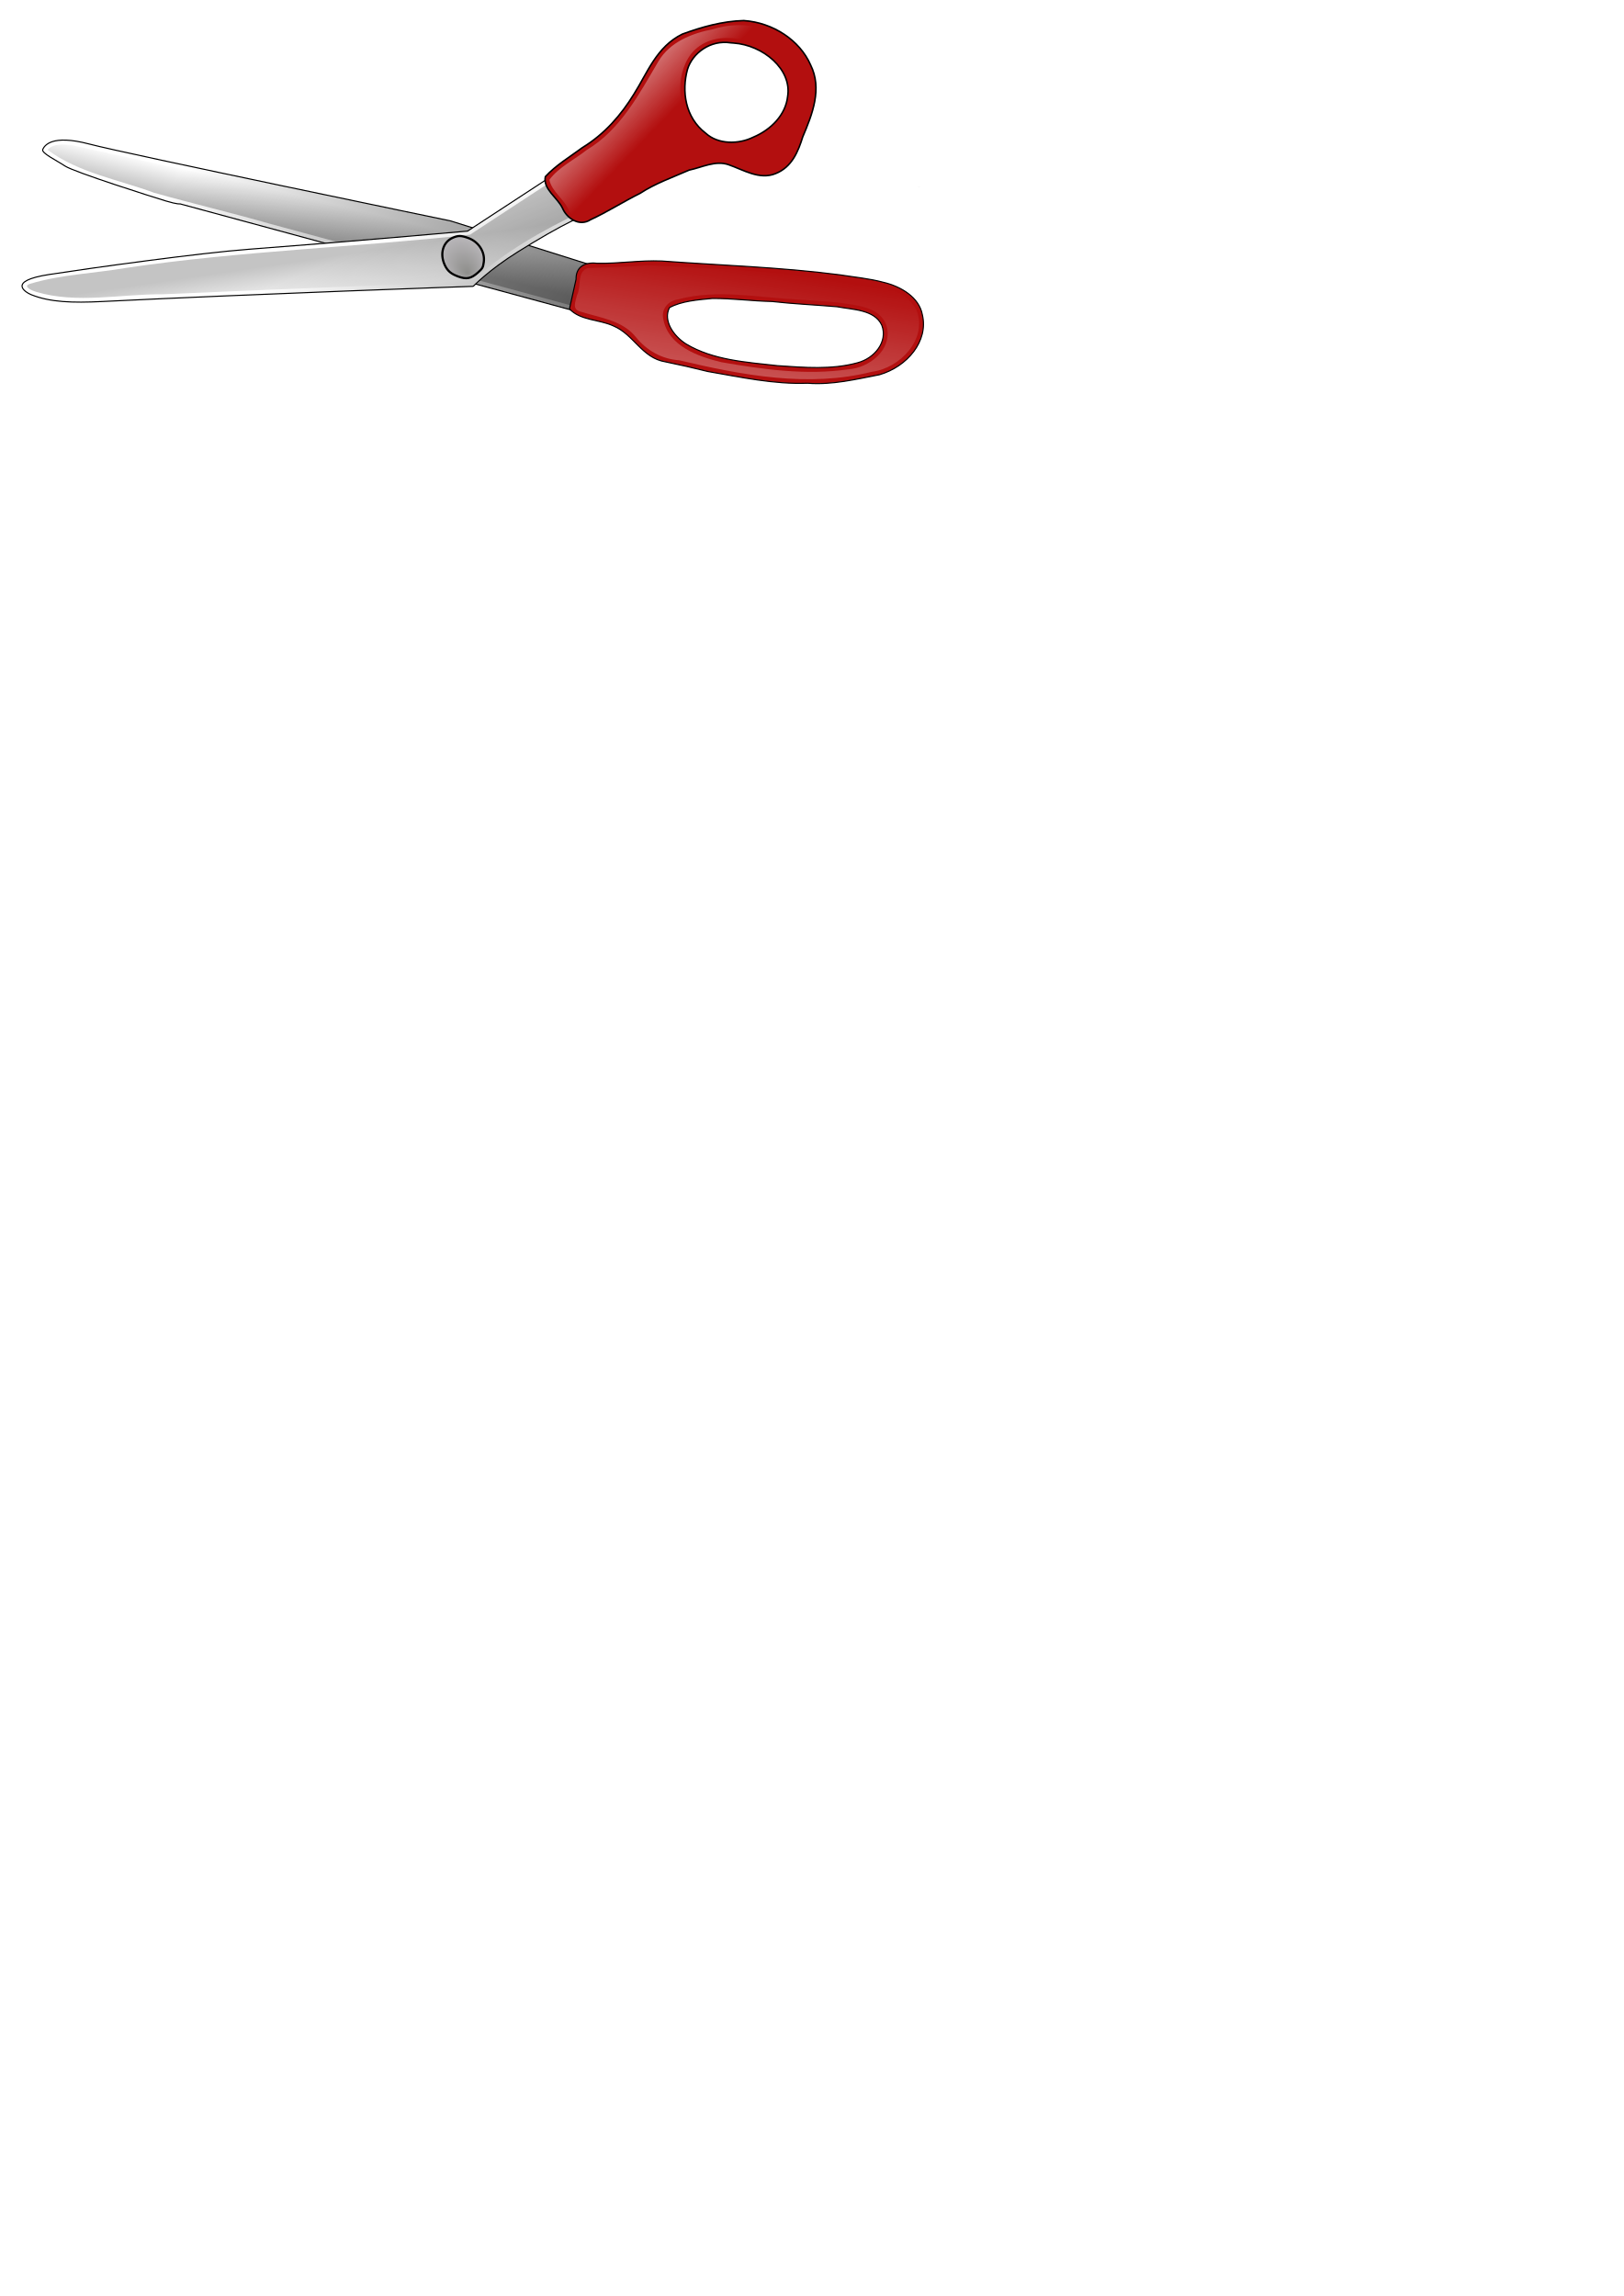
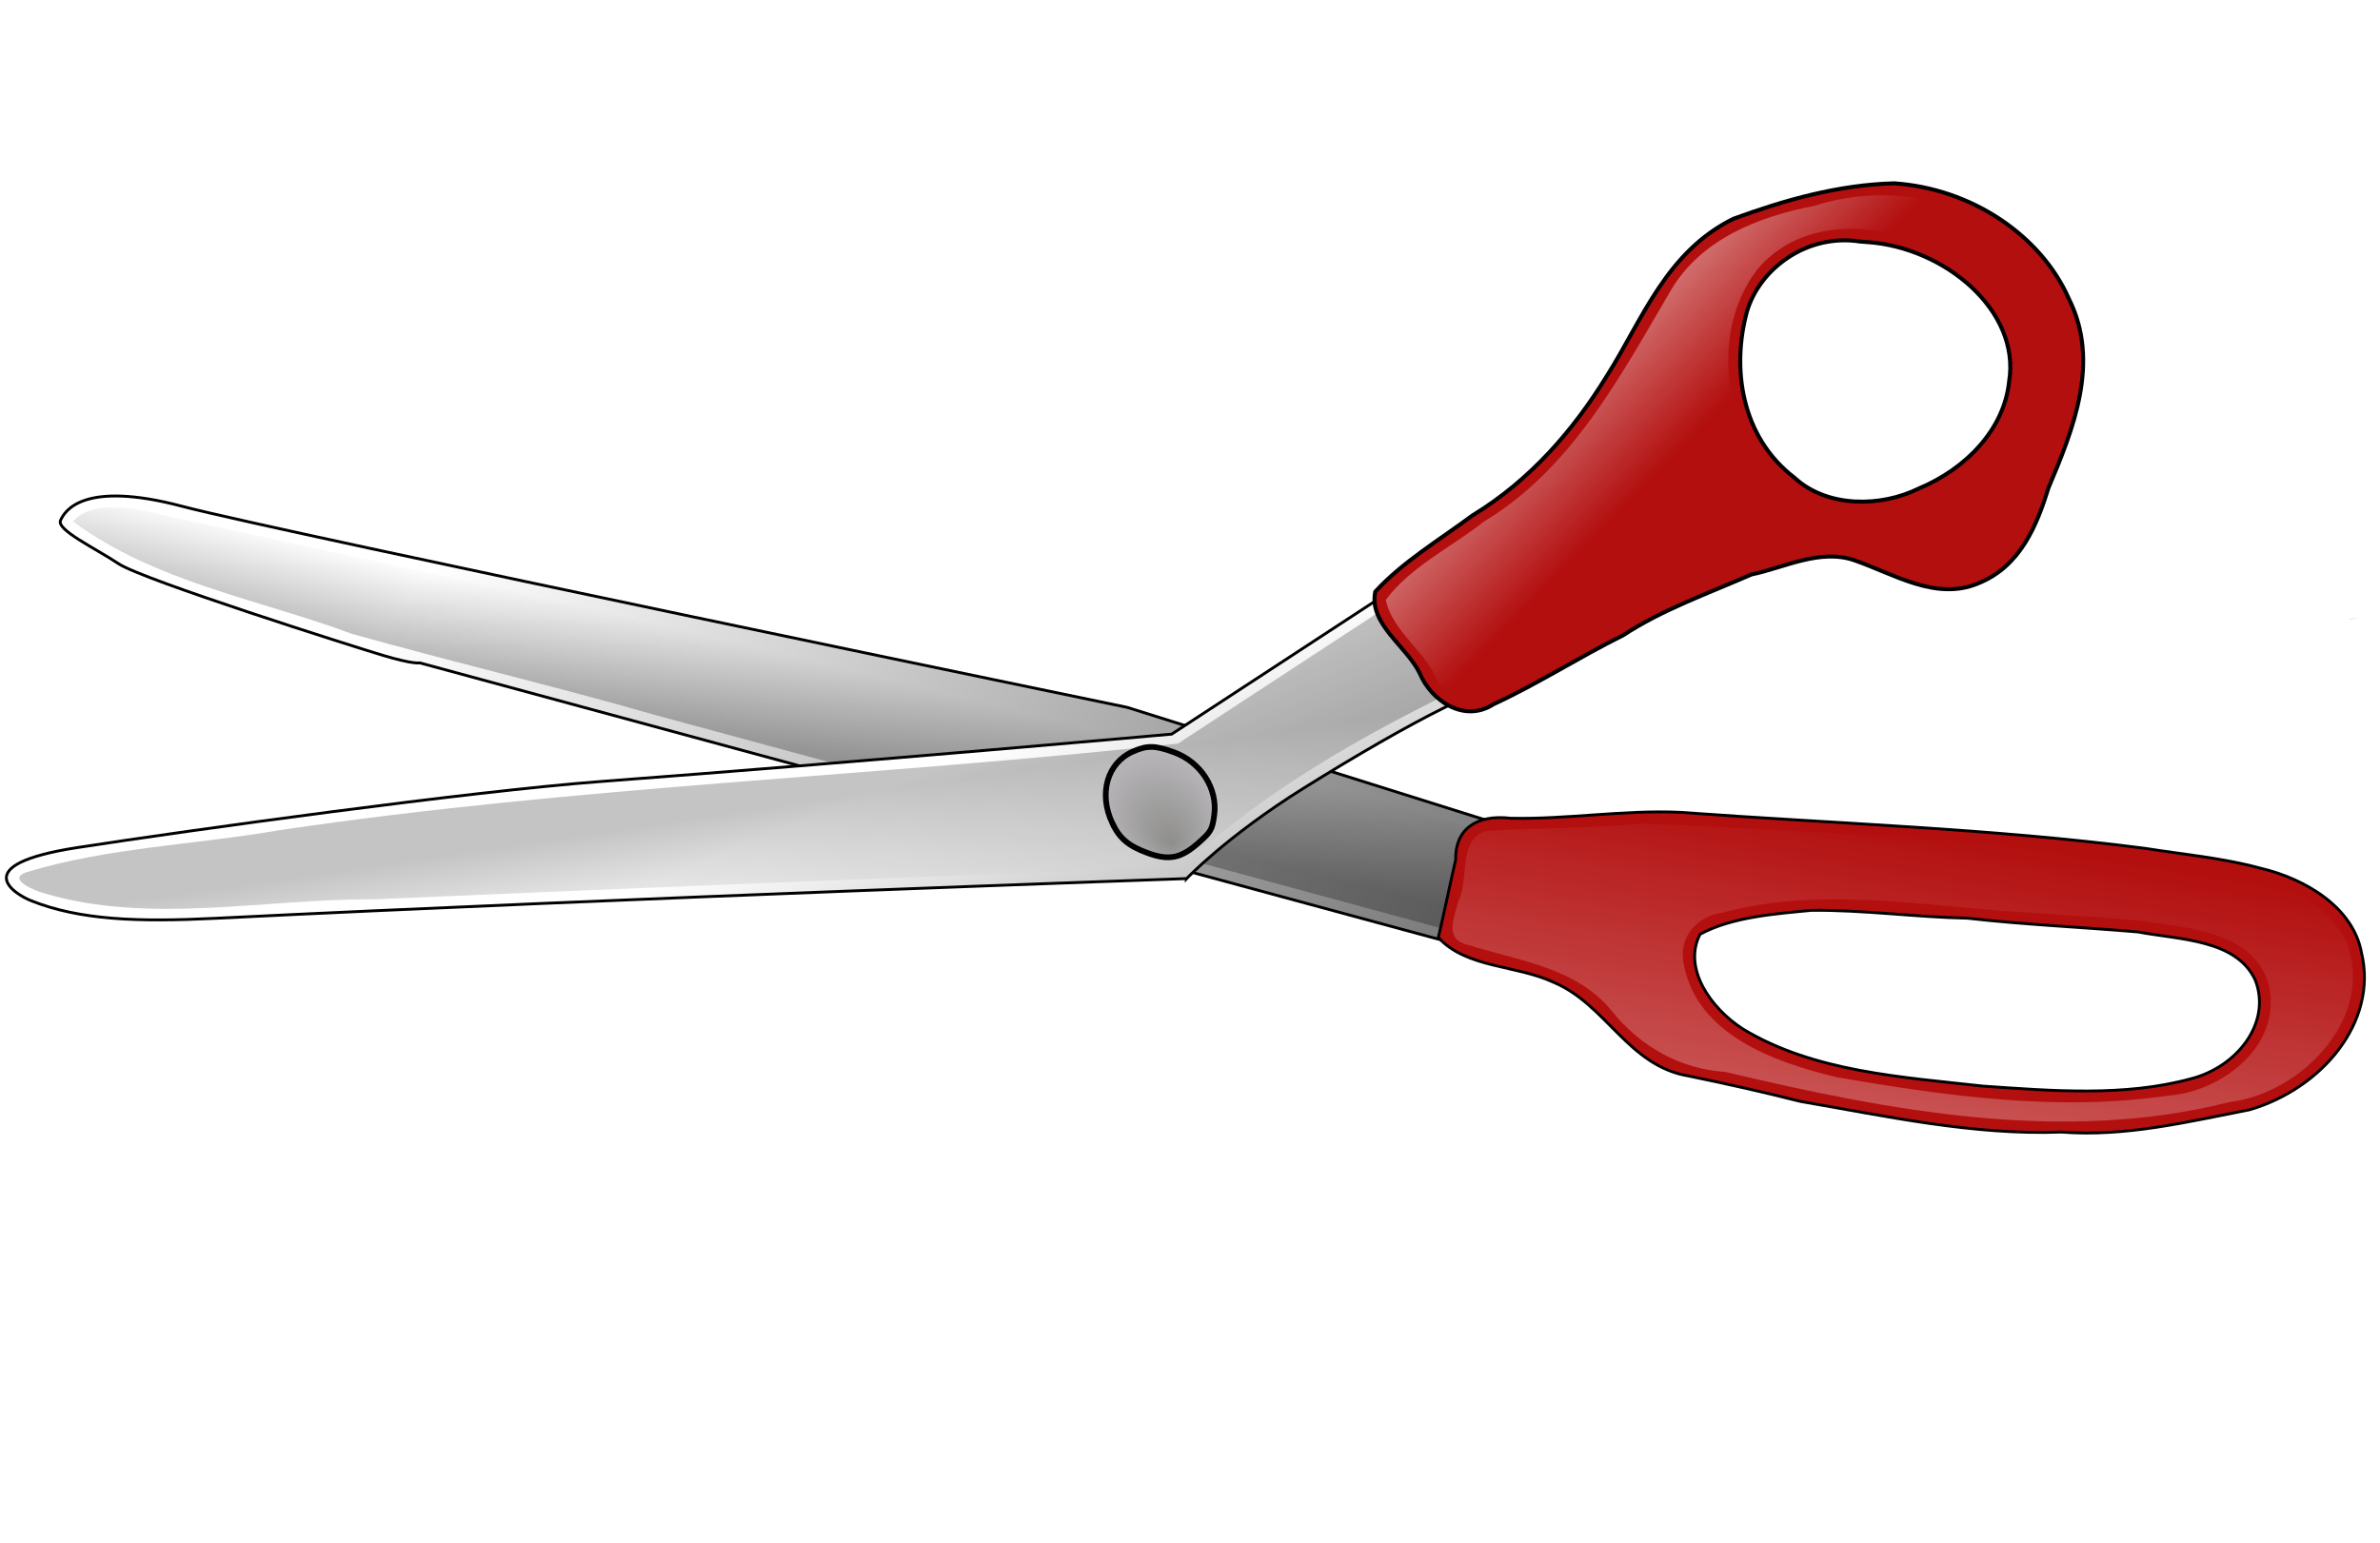
- <svg xmlns="http://www.w3.org/2000/svg" xmlns:xlink="http://www.w3.org/1999/xlink" viewBox="0 0 744.094 1052.362">
+ <svg xmlns="http://www.w3.org/2000/svg" xmlns:xlink="http://www.w3.org/1999/xlink" viewBox="8.99 -22.69 416.94 270.32">
  <defs>
    <linearGradient id="a">
      <stop offset="0" />
      <stop stop-opacity="0" offset="1" />
    </linearGradient>
    <linearGradient id="b">
      <stop stop-color="#fff" offset="0" />
      <stop stop-color="#fff" stop-opacity="0" offset="1" />
    </linearGradient>
    <linearGradient id="i" x1="209.89" x2="256.28" y1="314.44" y2="381.36" gradientTransform="matrix(.43858 -.30866 .2696 .38308 46.988 127.98)" gradientUnits="userSpaceOnUse">
      <stop stop-color="#fff" offset="0" />
      <stop stop-color="#c0c0c0" offset="1" />
    </linearGradient>
    <linearGradient id="f" x1="122.94" x2="309.23" y1="144.34" y2="253.04" gradientUnits="userSpaceOnUse">
      <stop stop-color="#fff" offset="0" />
      <stop stop-color="#616161" offset="1" />
    </linearGradient>
    <linearGradient id="h" x1="197.72" x2="212.81" y1="229.79" y2="241.4" gradientUnits="userSpaceOnUse" xlink:href="#a" />
    <linearGradient id="g" x1="249.24" x2="270.31" gradientUnits="userSpaceOnUse" xlink:href="#b" />
    <linearGradient id="e" x1="182.06" x2="183.66" y1="179.21" y2="163.76" gradientUnits="userSpaceOnUse" xlink:href="#a" />
    <linearGradient id="d" x1="385.73" x2="387.28" y1="235.87" y2="167.12" gradientUnits="userSpaceOnUse" xlink:href="#b" />
    <radialGradient id="c" cx="992.69" cy="111.55" r="19.209" fx="1001.5" fy="117.52" gradientTransform="matrix(.75727 -8.9465e-6 9.804e-6 .6331 -503.97 109.07)" gradientUnits="userSpaceOnUse">
      <stop stop-color="#8e8e8b" offset="0" />
      <stop stop-color="#c3c0c5" offset="1" />
    </radialGradient>
  </defs>
  <path d="m422.16 85.45c-1.866 0.468-2.381 0.683 0 0z" />
  <g transform="matrix(.99104 .13358 -.13358 .99104 -9.1692 -93.737)">
    <path d="m308.98 176.35-2.022 22.075-191.07-25.166s-1.011 0.442-6.571-0.441-43.47-7.505-48.02-9.713-11.626-4.415-11.12-6.181 3.033-7.505 20.724-5.298 168.83 12.803 168.83 12.803l69.249 11.92z" fill="url(#f)" fill-rule="evenodd" stroke="#000" stroke-width=".501" />
    <path d="m62.531 153.16c-3.574 0.221-8.028 0.423-10.156 3.656 15.554 8.607 33.91 9.137 51.018 12.986 17.983 2.54 36.193 4.29 54.372 6.97l147.39 19.42 1.656-18.188c-24.768-3.825-49.327-9.372-74.233-12.056-56.679-3.966-113.38-8.114-169.99-12.79l-0.063 0.002z" fill="url(#e)" fill-rule="evenodd" opacity=".267" />
    <path d="m419.67 165.09c-27.262 0.146-54.377 2.978-81.543 4.63-9.911 0.9-19.347 3.877-29.215 4.989-6.168 0.104-9.403 3.304-8.581 8.529-0.442 4.622-0.725 9.254-1.19 13.874 5.607 4.685 14.21 2.925 21.055 5.079 9.745 2.618 14.903 12.831 25.743 13.114 6.658 0.458 13.302 1.038 19.907 1.793 15.329 0.564 30.854 1.843 46.034-0.785 11.278-0.641 21.717-4.76 32.107-8.264 12.082-5.347 20.326-18.279 15.769-29.95-2.467-7.52-11.239-11.463-19.593-12.271-6.783-0.892-13.662-0.571-20.493-0.736zm0.855 14.682c7.337 0.397 17.202-1.048 21.463 5.641 3.843 7.021-1.153 15.485-8.854 18.604-11.123 4.707-23.818 5.359-35.952 6.152-14.368 0.328-29.691 1.471-42.983-4.285-6.118-2.846-11.944-9.167-9.694-15.461 5.066-3.717 12.349-5.254 18.789-6.764 9.027-1.308 18.233-1.247 27.282-2.285 10.004-0.209 19.966-1.118 29.949-1.603z" fill="#b30f0f" stroke="#000" stroke-width=".501" />
    <path d="m417.16 167.12c-28.462 0.622-56.999 2.83-85.265 5.429-8.923 2.047-18.108 3.206-27.016 4.946-4.744 2.348-1.623 8.83-3.125 12.844-0.339 3.07-1.57 6.982 2.656 7.344 9.085 1.609 19.372 1.331 26.562 8.125 5.733 5.437 13.175 8.493 21.152 7.931 29.503 2.923 60.378 4.601 88.296-6.591 12.485-3.304 23.371-18.348 16.395-30.746-8.908-12.064-26.701-8.46-39.656-9.281zm3.344 10.656c8.266 0.168 20.088-1.006 23.969 8.25 3.724 10.035-5.619 19.55-14.969 21.469-18.718 5.37-38.75 5.285-58.121 4.535-10.989-1.138-25.036-4.104-28.973-15.941-1.692-4.497 1.048-8.711 5.469-9.938 17.27-7.229 36.518-5.721 54.842-7.309 5.928-0.343 11.849-0.822 17.783-1.066z" fill="url(#d)" opacity=".389" />
  </g>
  <g transform="matrix(.71897 .69504 -.69504 .71897 158.8 -183.57)">
    <path d="m260.56 185.98s-68.447 70.906-117.49 123.26c-9.289 9.914-16.878 16.765-25.394 20.24-2.606 1.063-12.658 3.545-0.593-12.363s42.704-55.003 57.873-72.043c30.337-34.08 66.129-75.471 66.129-75.471l12.044-53.063 25.238 6.372c-2.595-2.701-8.853 16.458-14.086 37.465-3.833 15.386-3.718 25.607-3.718 25.607z" fill="url(#i)" fill-rule="evenodd" stroke="#000" stroke-width=".501" />
    <path d="m243.03 170.03c-33.644 40.514-70.515 78.496-102.61 120.29-8.824 12.098-19.535 23.074-26.795 36.179-1.644 3.321 3.526 1.157 4.781 0.469 17.289-8.997 28.357-26.105 42.344-39.438 32.471-34.252 65.085-68.368 97.812-102.38 1.063-19.904 6.949-39.513 13.781-57.938 4.045-4.944-3.683-4.141-7.103-5.571-6.631-2.351-12.987-4.254-12.414 5.123l-9.796 43.26z" fill="url(#h)" fill-rule="evenodd" opacity=".233" />
    <path d="m265.01 12.248c-6.862 6.99-11.797 15.517-15.923 24.021-4.456 12.383 0.83 23.819 3.178 35.17 2.408 10.875 3.087 22.498 0.068 34.017-1.179 7.129-3.134 14.312-2.954 21.414 3.158 4.937 10.589 3.001 15.661 4.911 4.565 1.948 11.553 0.932 12.949-5.147 3.119-8.053 5.039-16.359 7.92-24.453 1.788-7.973 5.607-15.606 8.757-23.279 3.344-4.912 5.484-11.682 11.296-14.348 6.508-3.027 15.144-4.744 18.309-12.058 3.348-7.366 0.306-14.633-2.754-20.708-4.031-10.483-8.833-22.19-20.422-26.257-11.253-4.614-25.724-2.029-36.083 6.717zm3.785 10.664c10.41-8.768 27.685-10.01 34.842 0.326 5.148 6.575 5.218 16.124 1.648 24.44-2.511 7.017-9.193 13.615-16.981 13.793-11.753 1.375-21.309-6.177-26.233-15.159-3.617-6.96-1.944-17.179 5.746-22.587l0.98-0.812z" fill="#b30f0f" stroke="#000" stroke-width=".7" />
    <path d="m287.62 5.312c-12.648 0.394-23.962 8.39-29.906 19.469-5.717 8.143-10.223 17.983-7.812 28.094 4.066 16.813 9.292 34.598 4.625 51.938-0.953 7.157-3.78 14.704-2.812 21.812 4.8 3.248 11.291 1.523 16.469 4 4.627 0.959 8.378-2.684 8.834-7.13 6.815-19.6 10.588-41.179 23.791-57.682 6.602-6.508 19.488-5.613 22.312-15.969 2.497-9.668-4.61-18.261-7.604-27.051-4.627-11.438-15.649-18.291-27.897-17.481zm-0.25 8.594c12.128-1.049 22.812 9.673 22.375 21.688 0.316 13.278-8.858 28.584-23.562 28.031-13.289 0.272-26.224-10.477-27.906-23.688-1.216-15.298 15.521-25.621 29.094-26.031z" fill="url(#g)" opacity=".389" />
    <path d="m244.45 188.05c-5.343-2.022-7.978-6.95-6.144-11.492 1.04-2.574 2.052-3.521 5.304-4.962 4.557-2.018 9.906-0.751 12.675 3.003 1.527 2.071 1.641 2.502 1.423 5.376-0.316 4.156-1.522 5.907-5.184 7.533-3.257 1.445-5.319 1.583-8.074 0.541z" fill="url(#c)" stroke="#000" />
  </g>
</svg>
